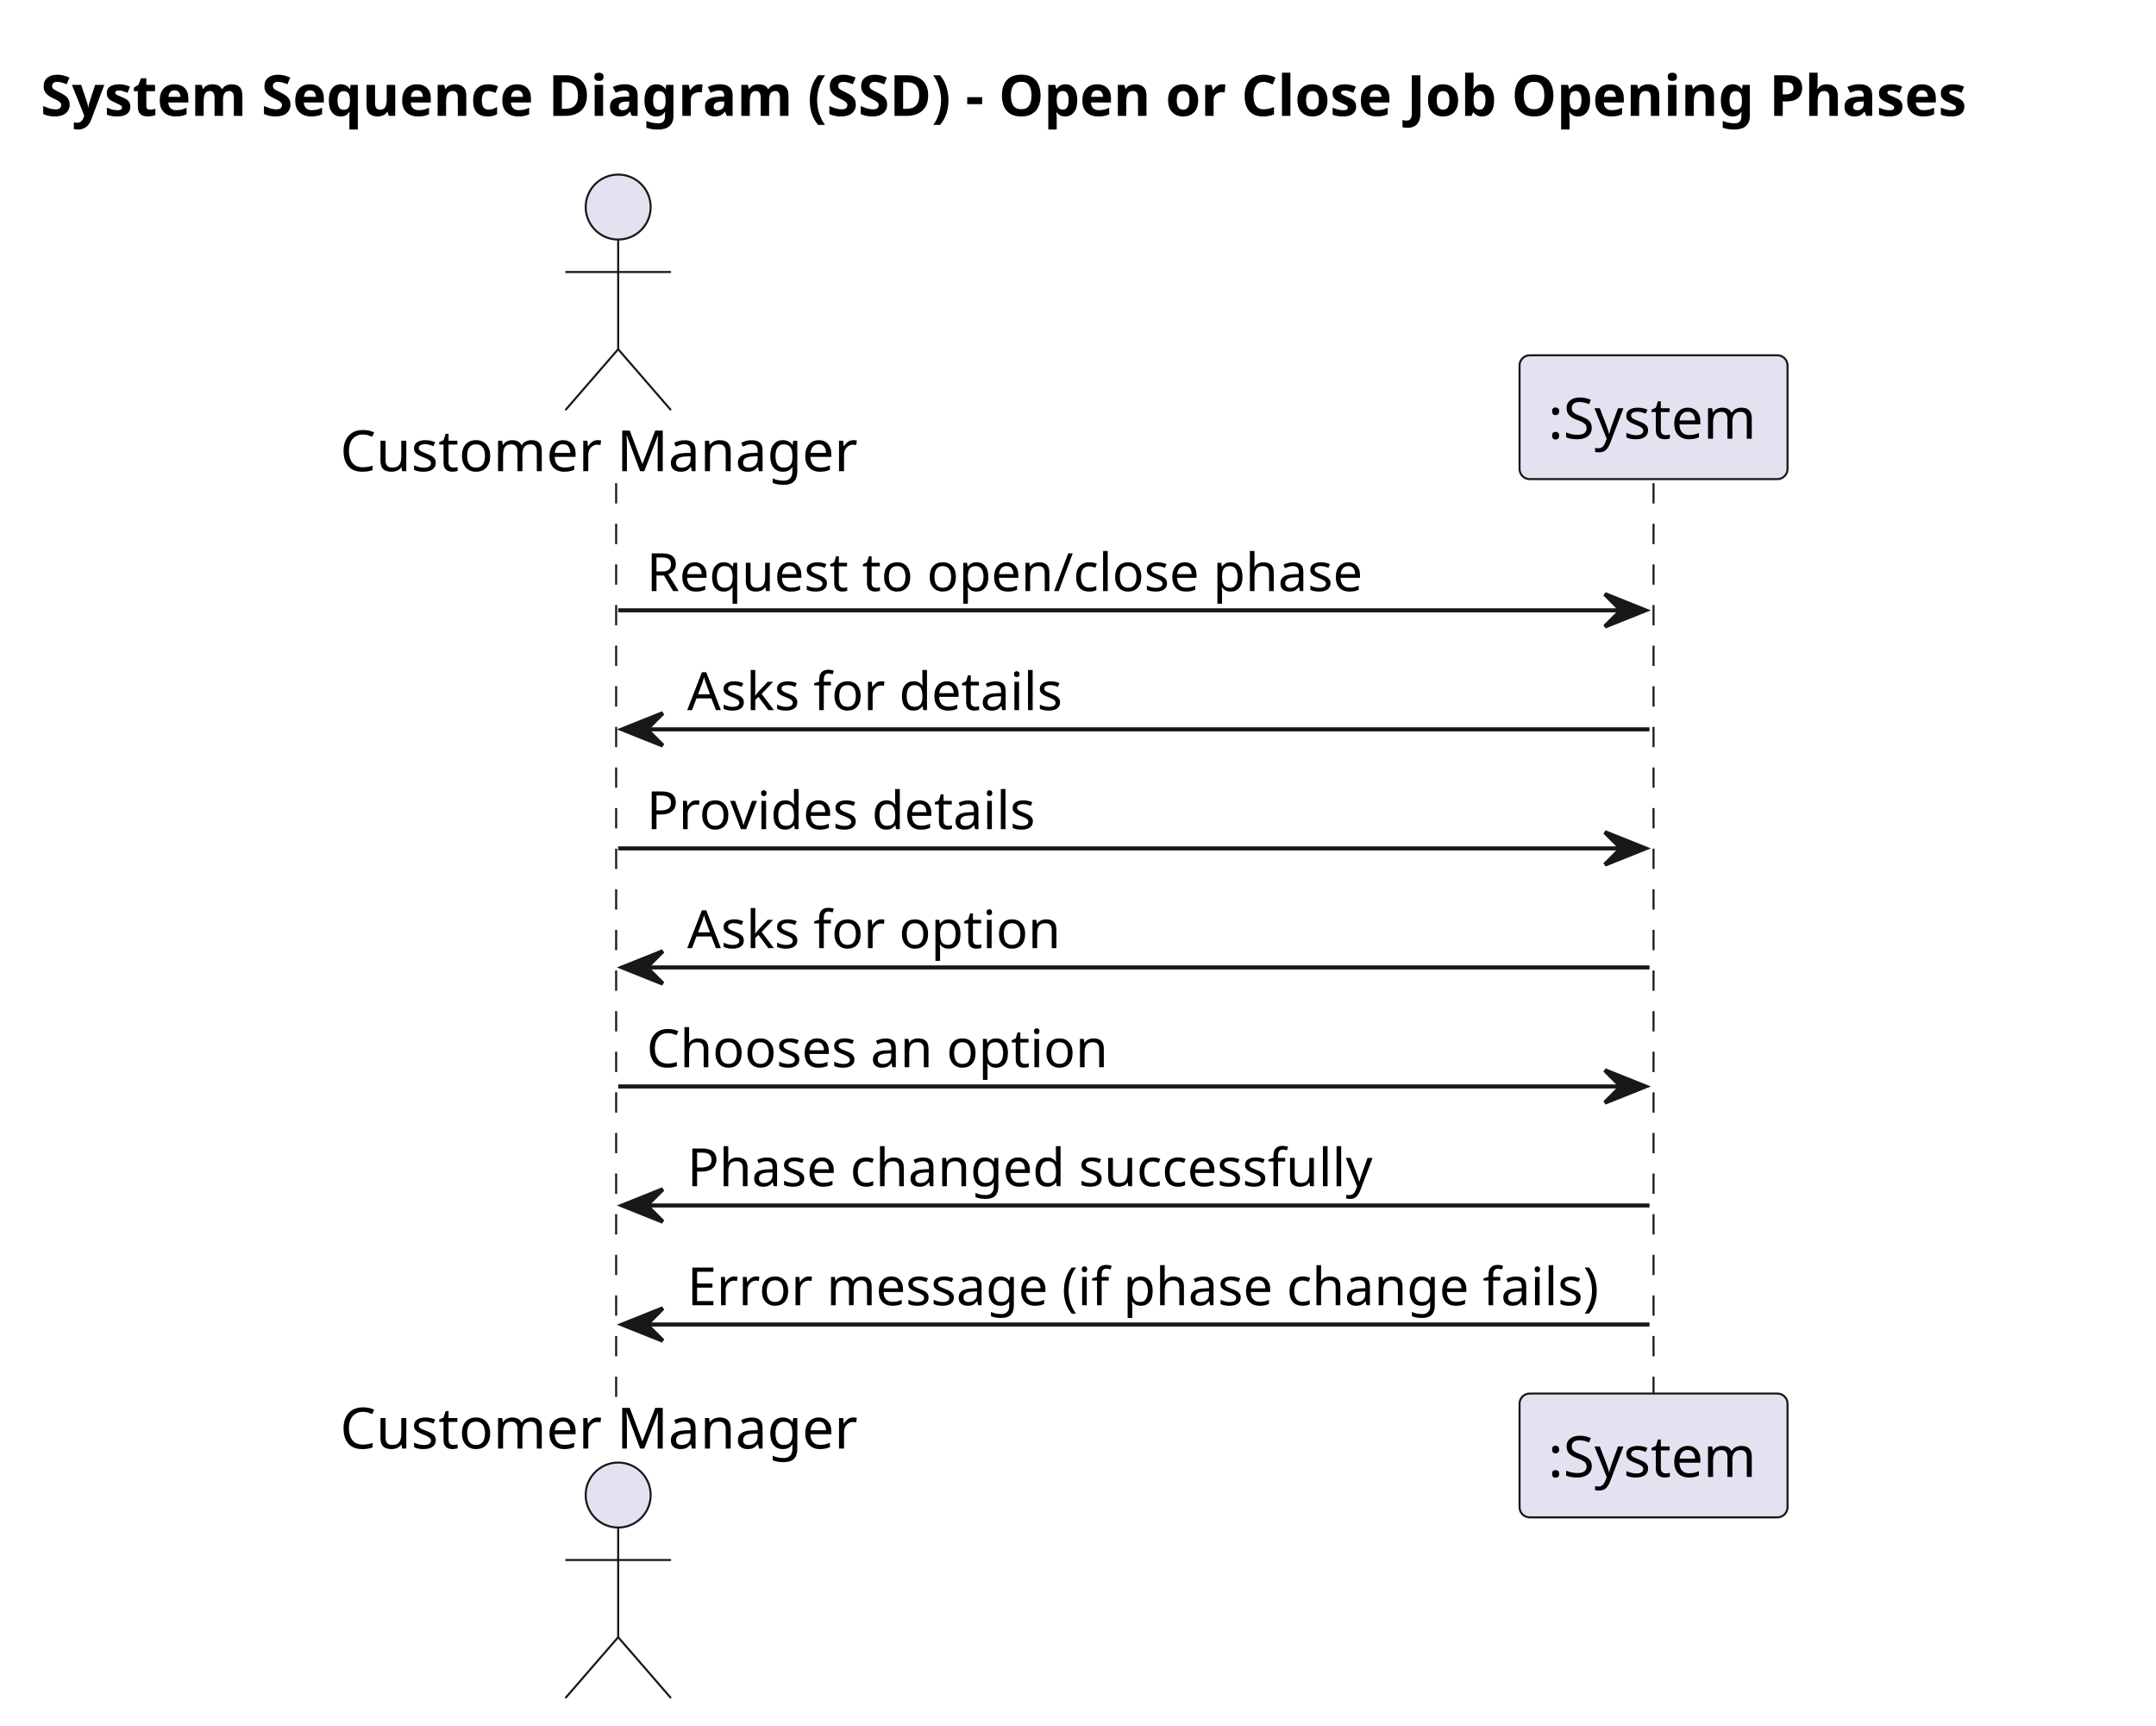
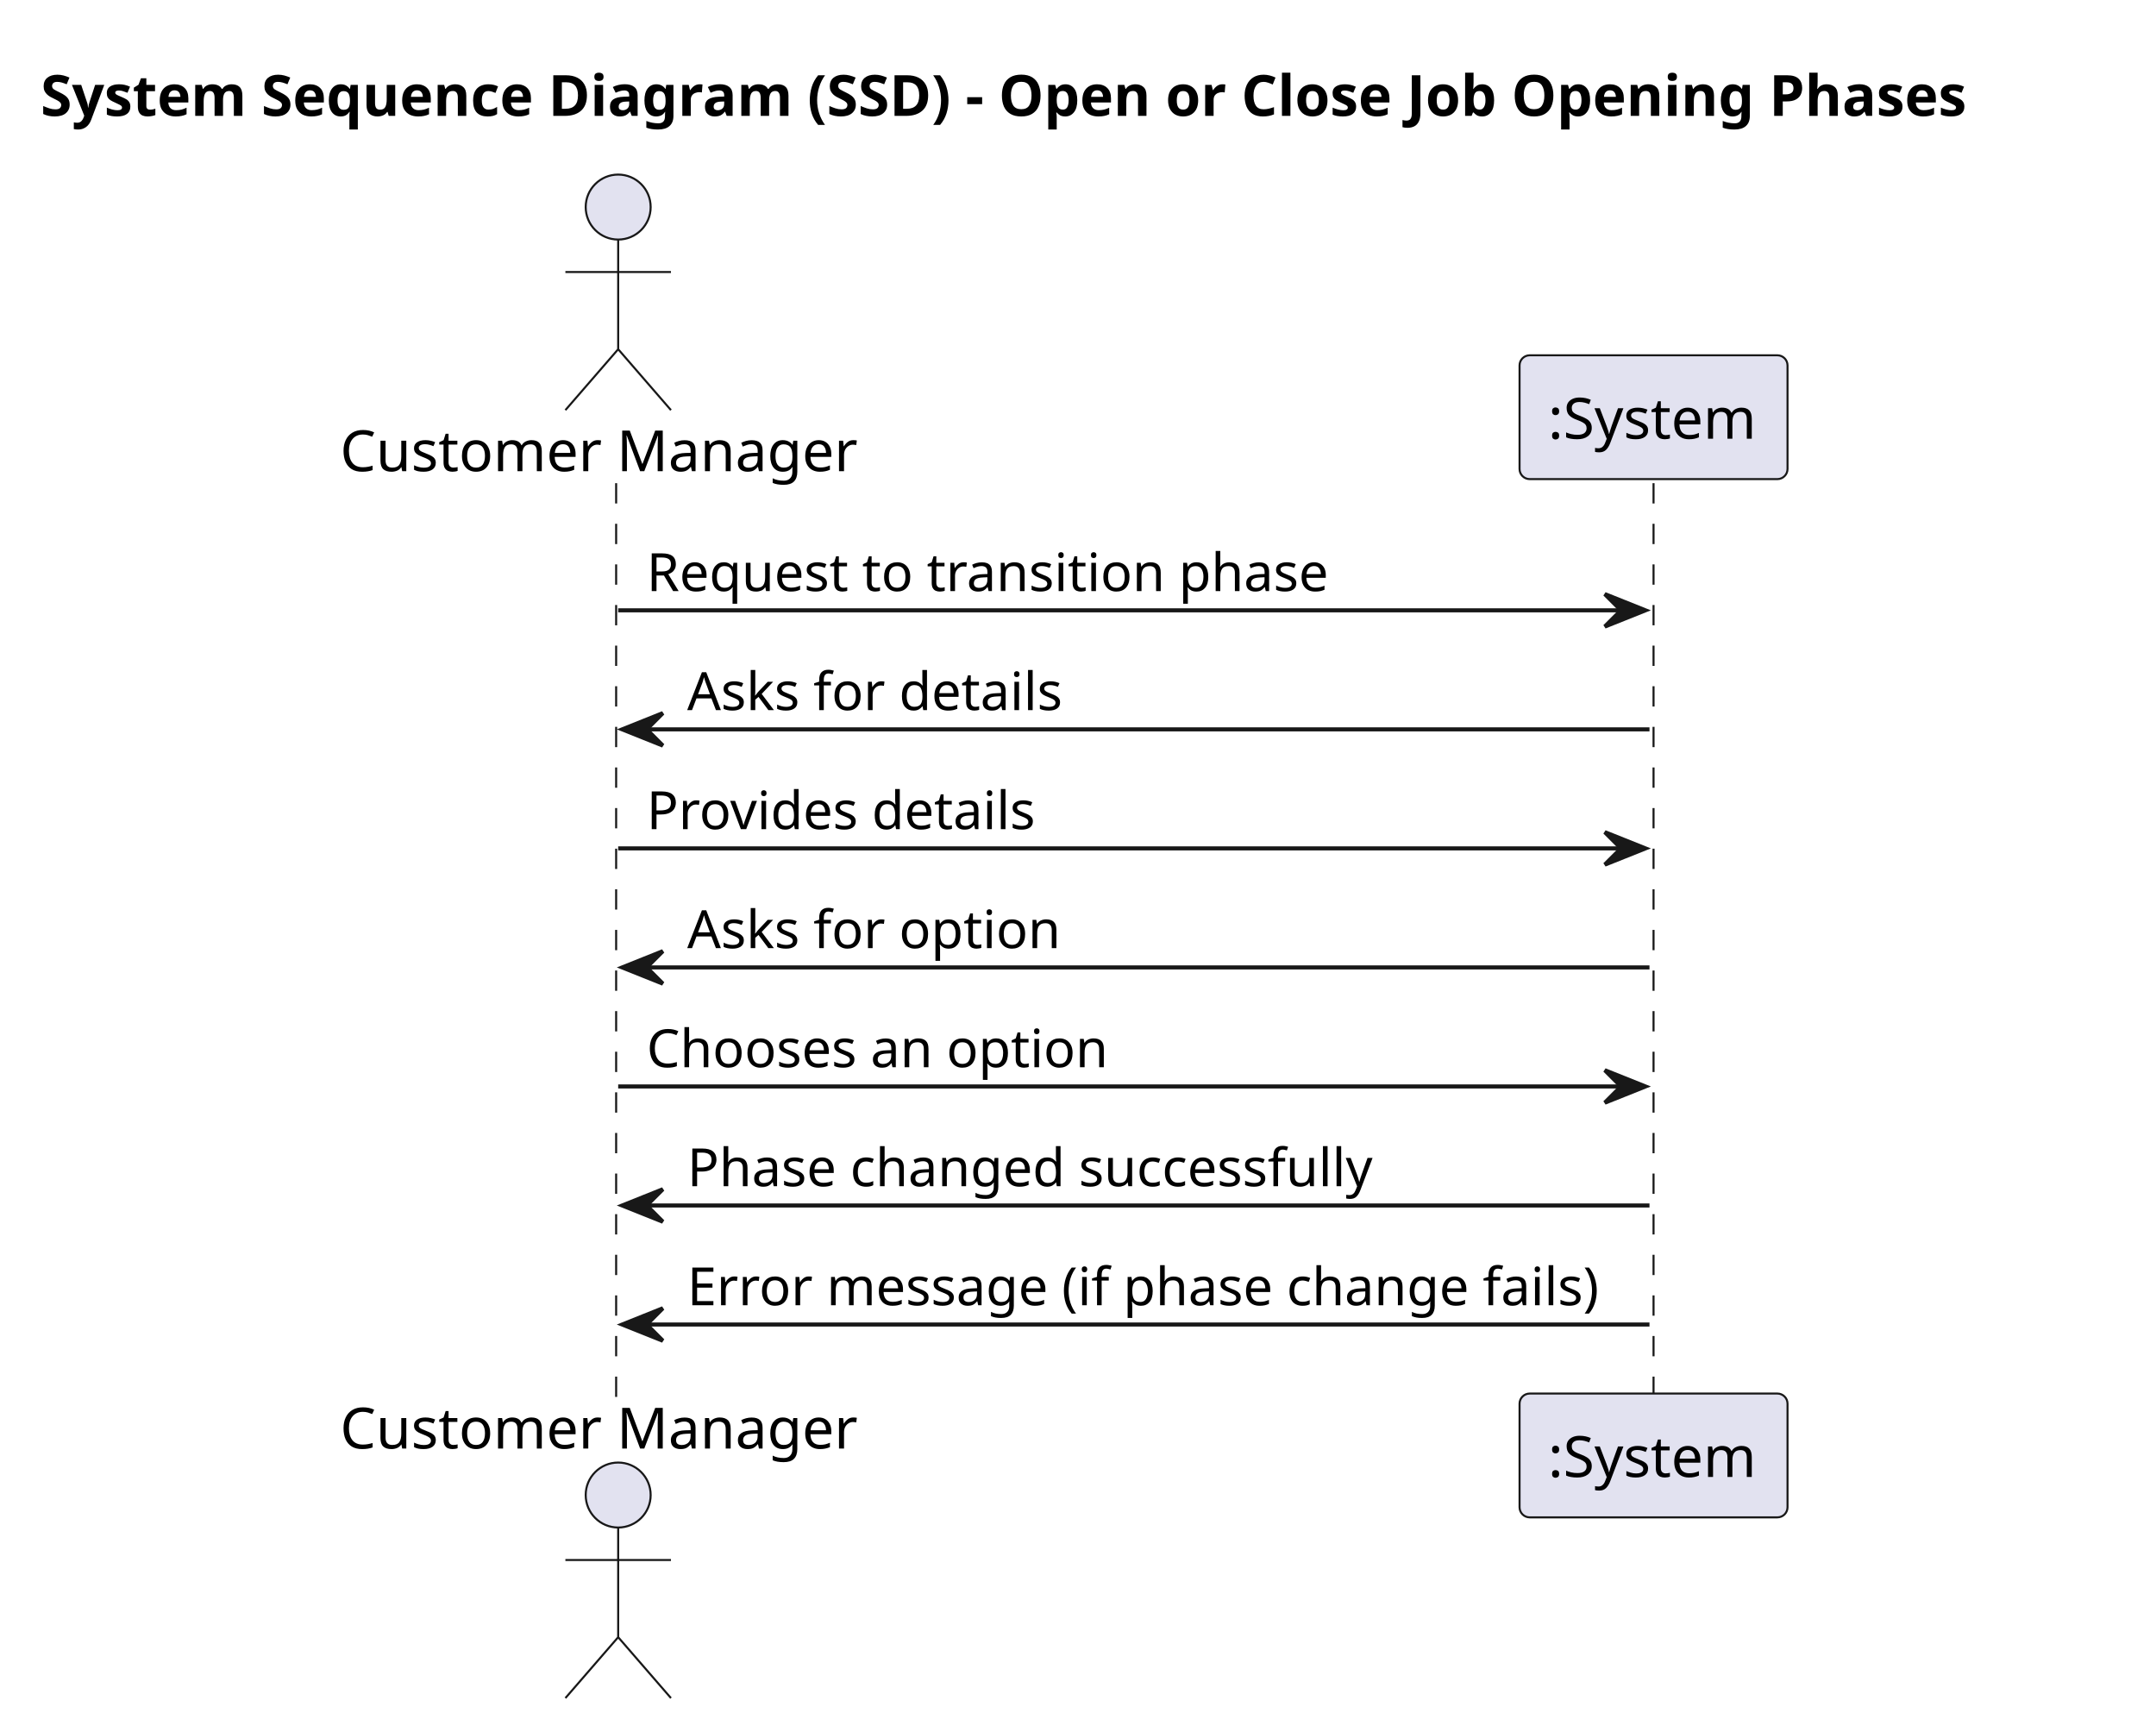
<svg xmlns="http://www.w3.org/2000/svg" contentStyleType="text/css" height="425px" preserveAspectRatio="none" style="width:531px;height:425px;background:#FFFFFF;" version="1.1" viewBox="0 0 531 425" width="531px" zoomAndPan="magnify">
  <defs />
  <g>
    <text fill="#000000" font-family="sans-serif" font-size="14" font-weight="bold" lengthAdjust="spacing" textLength="503" x="10" y="28.535">System Sequence Diagram (SSD) - Open or Close Job Opening Phases</text>
    <line style="stroke:#181818;stroke-width:0.5;stroke-dasharray:5.0,5.0;" x1="151.75" x2="151.75" y1="118.977" y2="344.15" />
    <line style="stroke:#181818;stroke-width:0.5;stroke-dasharray:5.0,5.0;" x1="407.25" x2="407.25" y1="118.977" y2="344.15" />
    <text fill="#000000" font-family="sans-serif" font-size="14" lengthAdjust="spacing" textLength="131" x="83.75" y="116.023">Customer Manager</text>
    <ellipse cx="152.25" cy="50.988" fill="#E2E2F0" rx="8" ry="8" style="stroke:#181818;stroke-width:0.5;" />
    <path d="M152.25,58.988 L152.25,85.988 M139.25,66.988 L165.25,66.988 M152.25,85.988 L139.25,100.988 M152.25,85.988 L165.25,100.988 " fill="none" style="stroke:#181818;stroke-width:0.5;" />
    <text fill="#000000" font-family="sans-serif" font-size="14" lengthAdjust="spacing" textLength="131" x="83.75" y="356.685">Customer Manager</text>
    <ellipse cx="152.25" cy="368.139" fill="#E2E2F0" rx="8" ry="8" style="stroke:#181818;stroke-width:0.5;" />
    <path d="M152.25,376.139 L152.25,403.139 M139.25,384.139 L165.25,384.139 M152.25,403.139 L139.25,418.139 M152.25,403.139 L165.25,418.139 " fill="none" style="stroke:#181818;stroke-width:0.5;" />
    <rect fill="#E2E2F0" height="30.488" rx="2.5" ry="2.5" style="stroke:#181818;stroke-width:0.5;" width="66" x="374.25" y="87.488" />
    <text fill="#000000" font-family="sans-serif" font-size="14" lengthAdjust="spacing" textLength="52" x="381.25" y="108.023">:System</text>
    <rect fill="#E2E2F0" height="30.488" rx="2.5" ry="2.5" style="stroke:#181818;stroke-width:0.5;" width="66" x="374.25" y="343.15" />
    <text fill="#000000" font-family="sans-serif" font-size="14" lengthAdjust="spacing" textLength="52" x="381.25" y="363.685">:System</text>
    <polygon fill="#181818" points="395.25,146.287,405.25,150.287,395.25,154.287,399.25,150.287" style="stroke:#181818;stroke-width:1.0;" />
    <line style="stroke:#181818;stroke-width:1.0;" x1="152.25" x2="401.25" y1="150.287" y2="150.287" />
-     <text fill="#000000" font-family="sans-serif" font-size="13" lengthAdjust="spacing" textLength="183" x="159.25" y="145.545">Request to open/close phase</text>
+     <text fill="#000000" font-family="sans-serif" font-size="13" lengthAdjust="spacing" textLength="173" x="159.25" y="145.545">Request to transition phase</text>
    <polygon fill="#181818" points="163.25,175.598,153.25,179.598,163.25,183.598,159.25,179.598" style="stroke:#181818;stroke-width:1.0;" />
    <line style="stroke:#181818;stroke-width:1.0;" x1="157.25" x2="406.25" y1="179.598" y2="179.598" />
    <text fill="#000000" font-family="sans-serif" font-size="13" lengthAdjust="spacing" textLength="99" x="169.25" y="174.856">Asks for details</text>
    <polygon fill="#181818" points="395.25,204.908,405.25,208.908,395.25,212.908,399.25,208.908" style="stroke:#181818;stroke-width:1.0;" />
    <line style="stroke:#181818;stroke-width:1.0;" x1="152.25" x2="401.25" y1="208.908" y2="208.908" />
    <text fill="#000000" font-family="sans-serif" font-size="13" lengthAdjust="spacing" textLength="99" x="159.25" y="204.166">Provides details</text>
    <polygon fill="#181818" points="163.25,234.219,153.25,238.219,163.25,242.219,159.25,238.219" style="stroke:#181818;stroke-width:1.0;" />
    <line style="stroke:#181818;stroke-width:1.0;" x1="157.25" x2="406.25" y1="238.219" y2="238.219" />
    <text fill="#000000" font-family="sans-serif" font-size="13" lengthAdjust="spacing" textLength="98" x="169.25" y="233.477">Asks for option</text>
    <polygon fill="#181818" points="395.25,263.529,405.25,267.529,395.25,271.529,399.25,267.529" style="stroke:#181818;stroke-width:1.0;" />
    <line style="stroke:#181818;stroke-width:1.0;" x1="152.25" x2="401.25" y1="267.529" y2="267.529" />
    <text fill="#000000" font-family="sans-serif" font-size="13" lengthAdjust="spacing" textLength="118" x="159.25" y="262.787">Chooses an option</text>
    <polygon fill="#181818" points="163.25,292.84,153.25,296.84,163.25,300.84,159.25,296.84" style="stroke:#181818;stroke-width:1.0;" />
    <line style="stroke:#181818;stroke-width:1.0;" x1="157.25" x2="406.25" y1="296.84" y2="296.84" />
    <text fill="#000000" font-family="sans-serif" font-size="13" lengthAdjust="spacing" textLength="175" x="169.25" y="292.098">Phase changed successfully</text>
    <polygon fill="#181818" points="163.25,322.15,153.25,326.15,163.25,330.15,159.25,326.15" style="stroke:#181818;stroke-width:1.0;" />
    <line style="stroke:#181818;stroke-width:1.0;" x1="157.25" x2="406.25" y1="326.15" y2="326.15" />
    <text fill="#000000" font-family="sans-serif" font-size="13" lengthAdjust="spacing" textLength="231" x="169.25" y="321.408">Error message (if phase change fails)</text>
  </g>
</svg>
